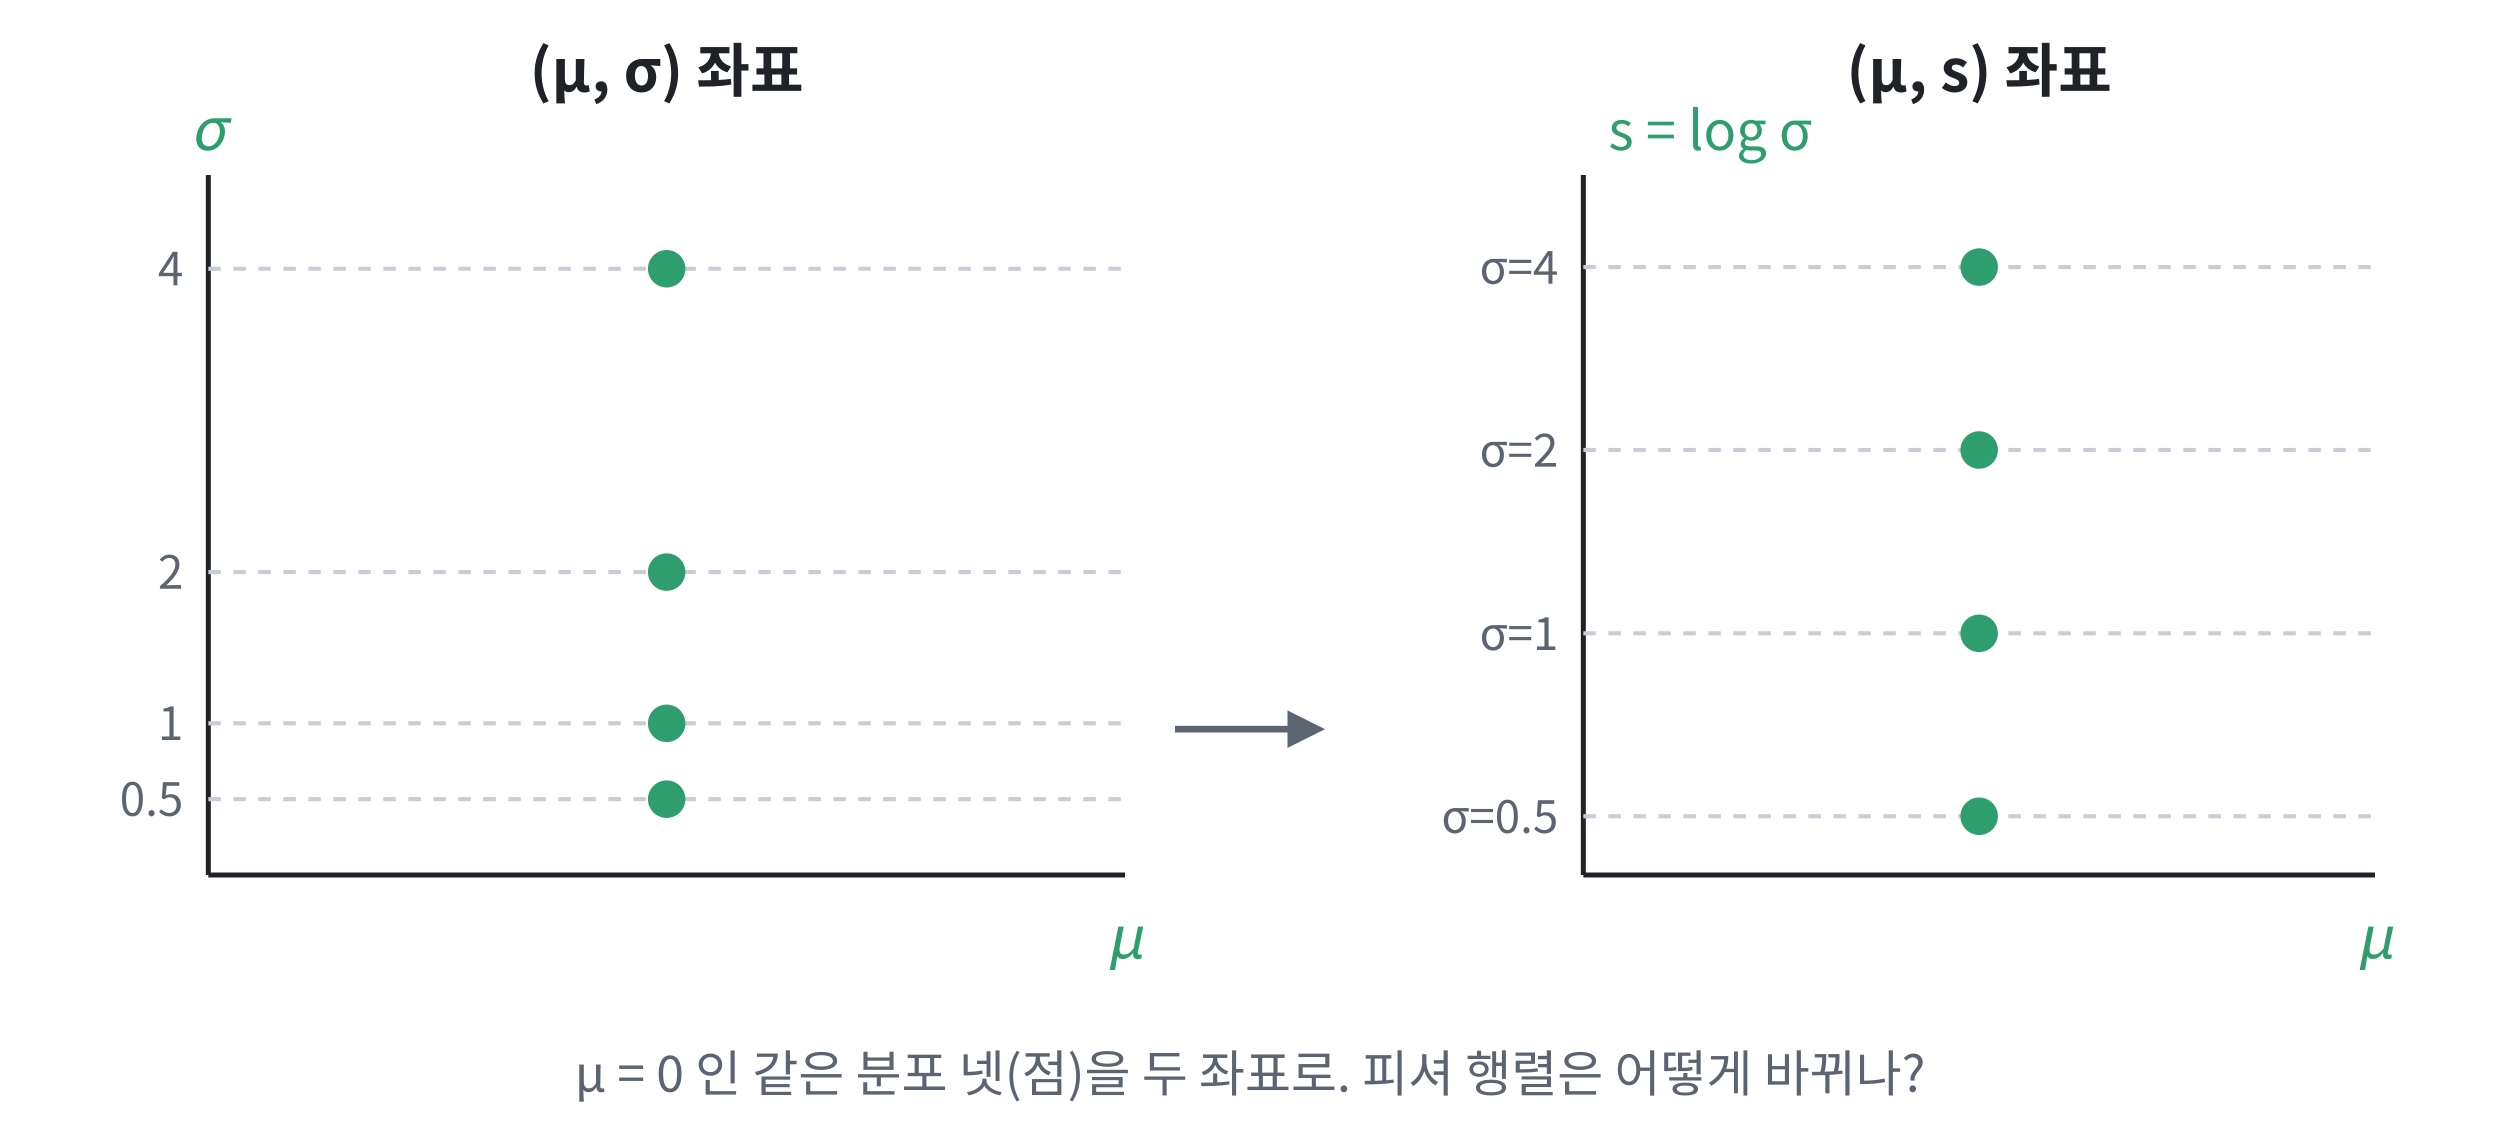
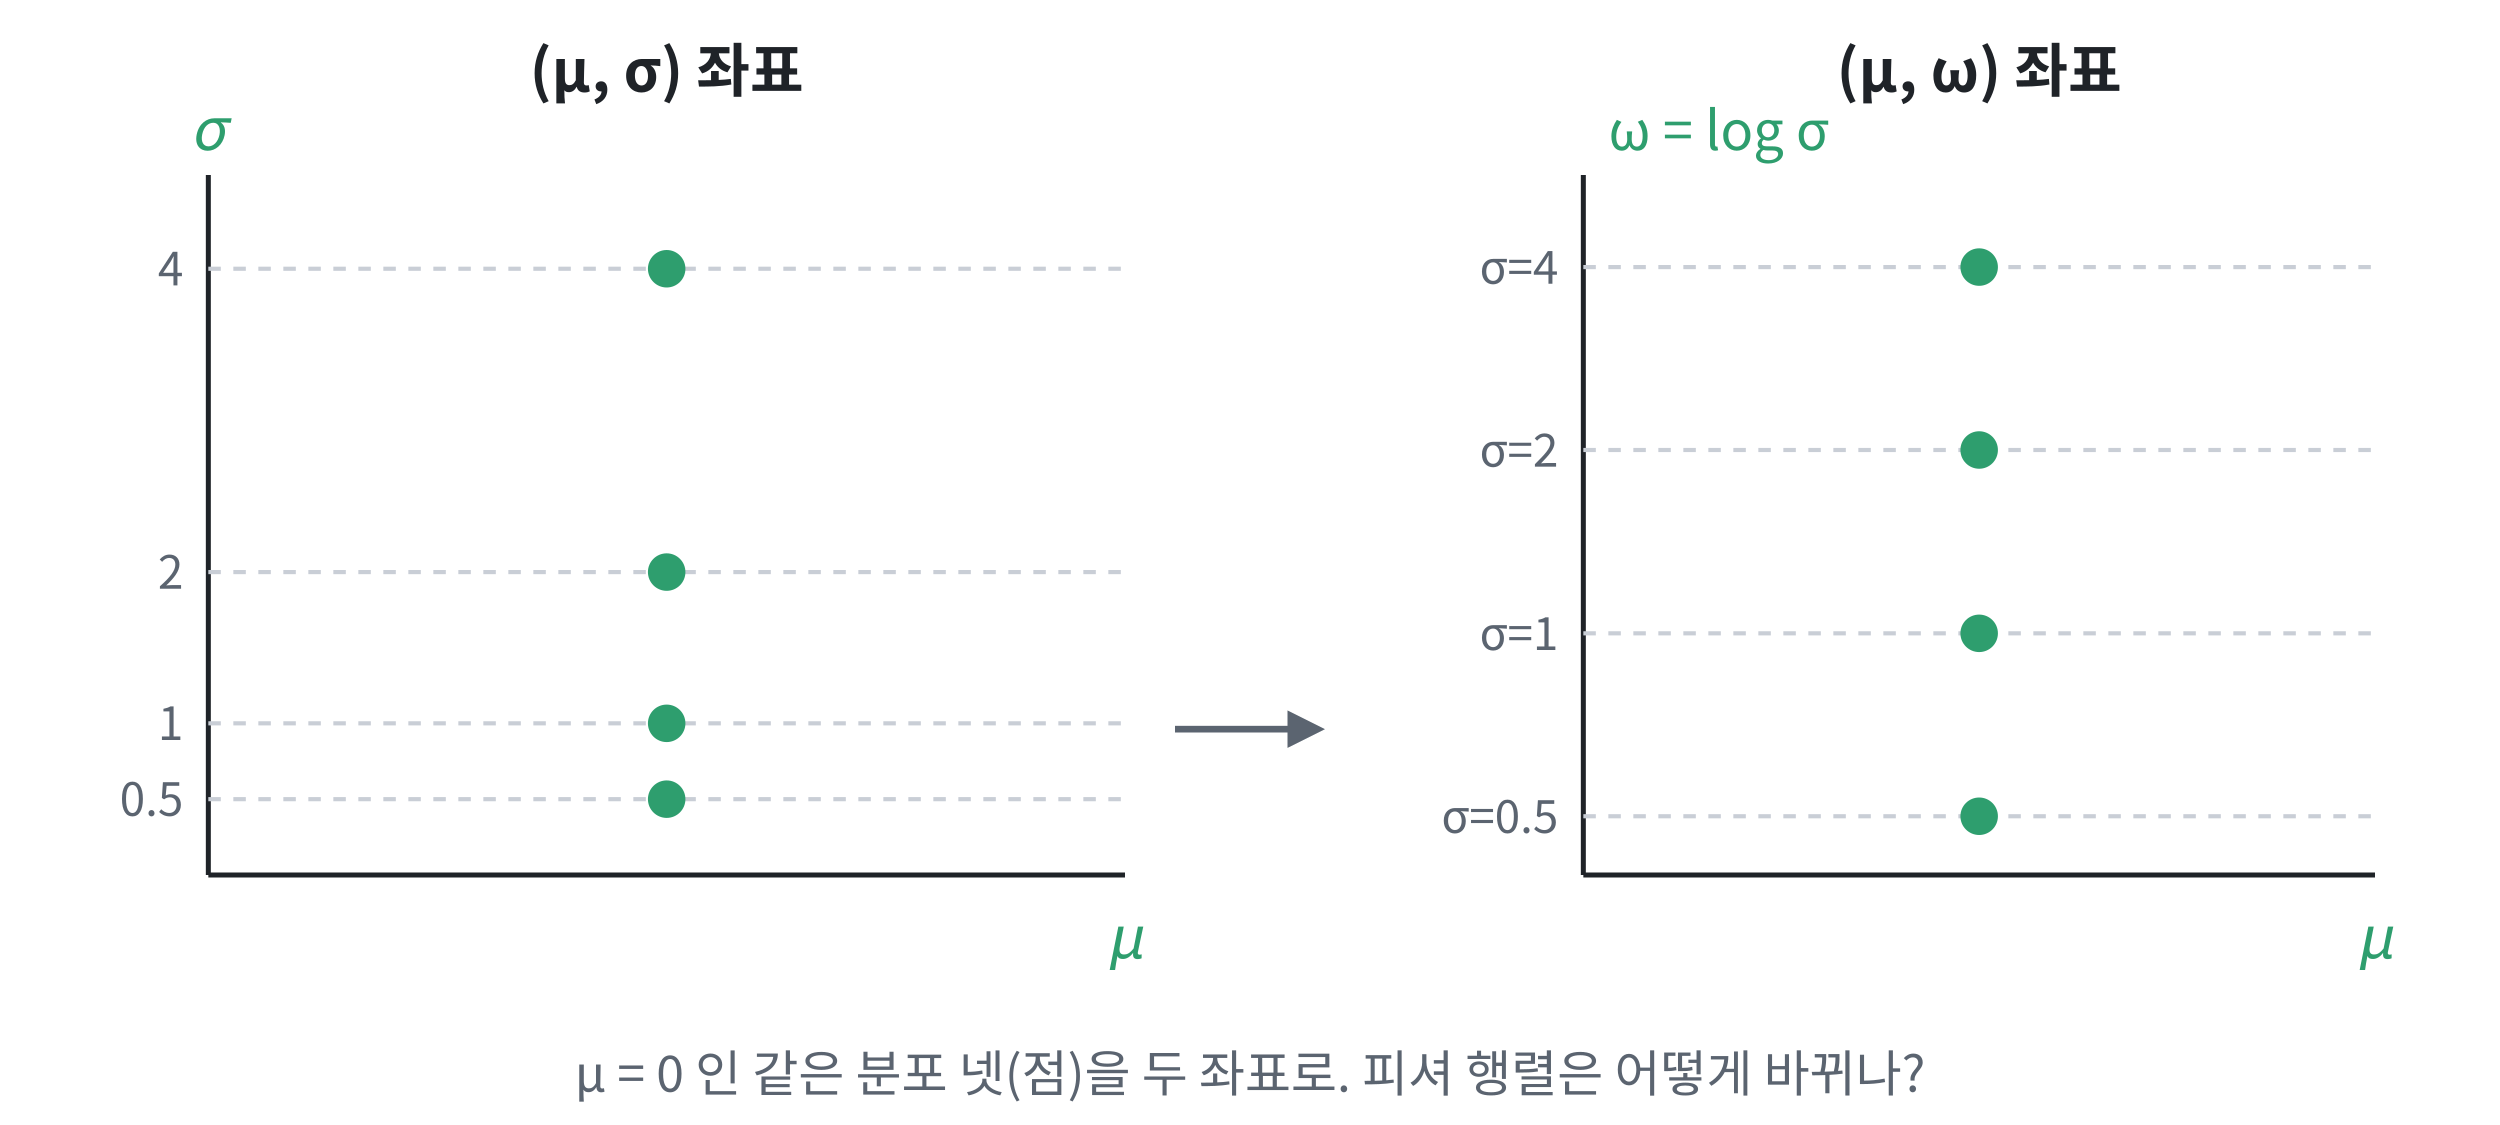
<svg xmlns="http://www.w3.org/2000/svg" viewBox="0 0 600 270" font-family="'Noto Sans KR', 'Noto Sans CJK KR', sans-serif">
  <rect width="600" height="270" fill="#ffffff" />
  <line x1="50.0" y1="210.0" x2="270.0" y2="210.0" stroke="#1f2328" stroke-width="1.2" />
  <line x1="50.0" y1="210.0" x2="50.0" y2="42.0" stroke="#1f2328" stroke-width="1.2" />
  <line x1="50.0" y1="191.8" x2="270.0" y2="191.8" stroke="#c9ced6" stroke-width="1" stroke-dasharray="3 3" />
  <text x="44.0" y="195.8" fill="#5b6470" font-size="11" text-anchor="end" font-weight="400">0.5</text>
  <line x1="50.0" y1="173.6" x2="270.0" y2="173.6" stroke="#c9ced6" stroke-width="1" stroke-dasharray="3 3" />
  <text x="44.0" y="177.6" fill="#5b6470" font-size="11" text-anchor="end" font-weight="400">1</text>
  <line x1="50.0" y1="137.3" x2="270.0" y2="137.3" stroke="#c9ced6" stroke-width="1" stroke-dasharray="3 3" />
  <text x="44.0" y="141.3" fill="#5b6470" font-size="11" text-anchor="end" font-weight="400">2</text>
  <line x1="50.0" y1="64.5" x2="270.0" y2="64.5" stroke="#c9ced6" stroke-width="1" stroke-dasharray="3 3" />
  <text x="44.0" y="68.5" fill="#5b6470" font-size="11" text-anchor="end" font-weight="400">4</text>
  <text x="270.0" y="230.0" fill="#2e9e6e" font-size="14" text-anchor="middle" font-weight="400" font-style="italic">μ</text>
  <text x="50.0" y="36.0" fill="#2e9e6e" font-size="14" text-anchor="middle" font-weight="400" font-style="italic">σ</text>
  <text x="160.0" y="22.0" fill="#1f2328" font-size="14" text-anchor="middle" font-weight="700">(μ, σ) 좌표</text>
  <line x1="380.0" y1="210.0" x2="570.0" y2="210.0" stroke="#1f2328" stroke-width="1.2" />
  <line x1="380.0" y1="210.0" x2="380.0" y2="42.0" stroke="#1f2328" stroke-width="1.2" />
  <line x1="380.0" y1="195.9" x2="570.0" y2="195.9" stroke="#c9ced6" stroke-width="1" stroke-dasharray="3 3" />
  <text x="374.0" y="199.9" fill="#5b6470" font-size="11" text-anchor="end" font-weight="400">σ=0.5</text>
  <line x1="380.0" y1="152.0" x2="570.0" y2="152.0" stroke="#c9ced6" stroke-width="1" stroke-dasharray="3 3" />
  <text x="374.0" y="156.0" fill="#5b6470" font-size="11" text-anchor="end" font-weight="400">σ=1</text>
  <line x1="380.0" y1="108.0" x2="570.0" y2="108.0" stroke="#c9ced6" stroke-width="1" stroke-dasharray="3 3" />
  <text x="374.0" y="112.0" fill="#5b6470" font-size="11" text-anchor="end" font-weight="400">σ=2</text>
  <line x1="380.0" y1="64.1" x2="570.0" y2="64.1" stroke="#c9ced6" stroke-width="1" stroke-dasharray="3 3" />
  <text x="374.0" y="68.1" fill="#5b6470" font-size="11" text-anchor="end" font-weight="400">σ=4</text>
  <text x="570.0" y="230.0" fill="#2e9e6e" font-size="14" text-anchor="middle" font-weight="400" font-style="italic">μ</text>
-   <text x="386.0" y="36.0" fill="#2e9e6e" font-size="13" text-anchor="start" font-weight="400">s = log σ</text>
-   <text x="475.0" y="22.0" fill="#1f2328" font-size="14" text-anchor="middle" font-weight="700">(μ, s) 좌표</text>
+   <text x="386.0" y="36.0" fill="#2e9e6e" font-size="13" text-anchor="start" font-weight="400">ω = log σ</text>
+   <text x="475.0" y="22.0" fill="#1f2328" font-size="14" text-anchor="middle" font-weight="700">(μ, ω) 좌표</text>
  <circle cx="160.0" cy="191.8" r="4.5" fill="#2e9e6e" stroke="none" stroke-width="1.5" />
  <circle cx="475.0" cy="195.9" r="4.5" fill="#2e9e6e" stroke="none" stroke-width="1.5" />
  <circle cx="160.0" cy="173.6" r="4.5" fill="#2e9e6e" stroke="none" stroke-width="1.5" />
  <circle cx="475.0" cy="152.0" r="4.5" fill="#2e9e6e" stroke="none" stroke-width="1.5" />
  <circle cx="160.0" cy="137.3" r="4.5" fill="#2e9e6e" stroke="none" stroke-width="1.5" />
  <circle cx="475.0" cy="108.0" r="4.5" fill="#2e9e6e" stroke="none" stroke-width="1.5" />
  <circle cx="160.0" cy="64.5" r="4.5" fill="#2e9e6e" stroke="none" stroke-width="1.5" />
  <circle cx="475.0" cy="64.1" r="4.5" fill="#2e9e6e" stroke="none" stroke-width="1.5" />
  <line x1="282.0" y1="175.0" x2="312.0" y2="175.0" stroke="#5b6470" stroke-width="1.6" />
  <polygon points="318.0,175.0 309.0,179.5 309.0,170.5" fill="#5b6470" />
  <text x="300.0" y="262.0" fill="#5b6470" font-size="12" text-anchor="middle" font-weight="400">μ = 0 인 같은 분포 넷(점)을 두 좌표로. 피셔 행렬은 어떻게 바뀌나?</text>
</svg>
